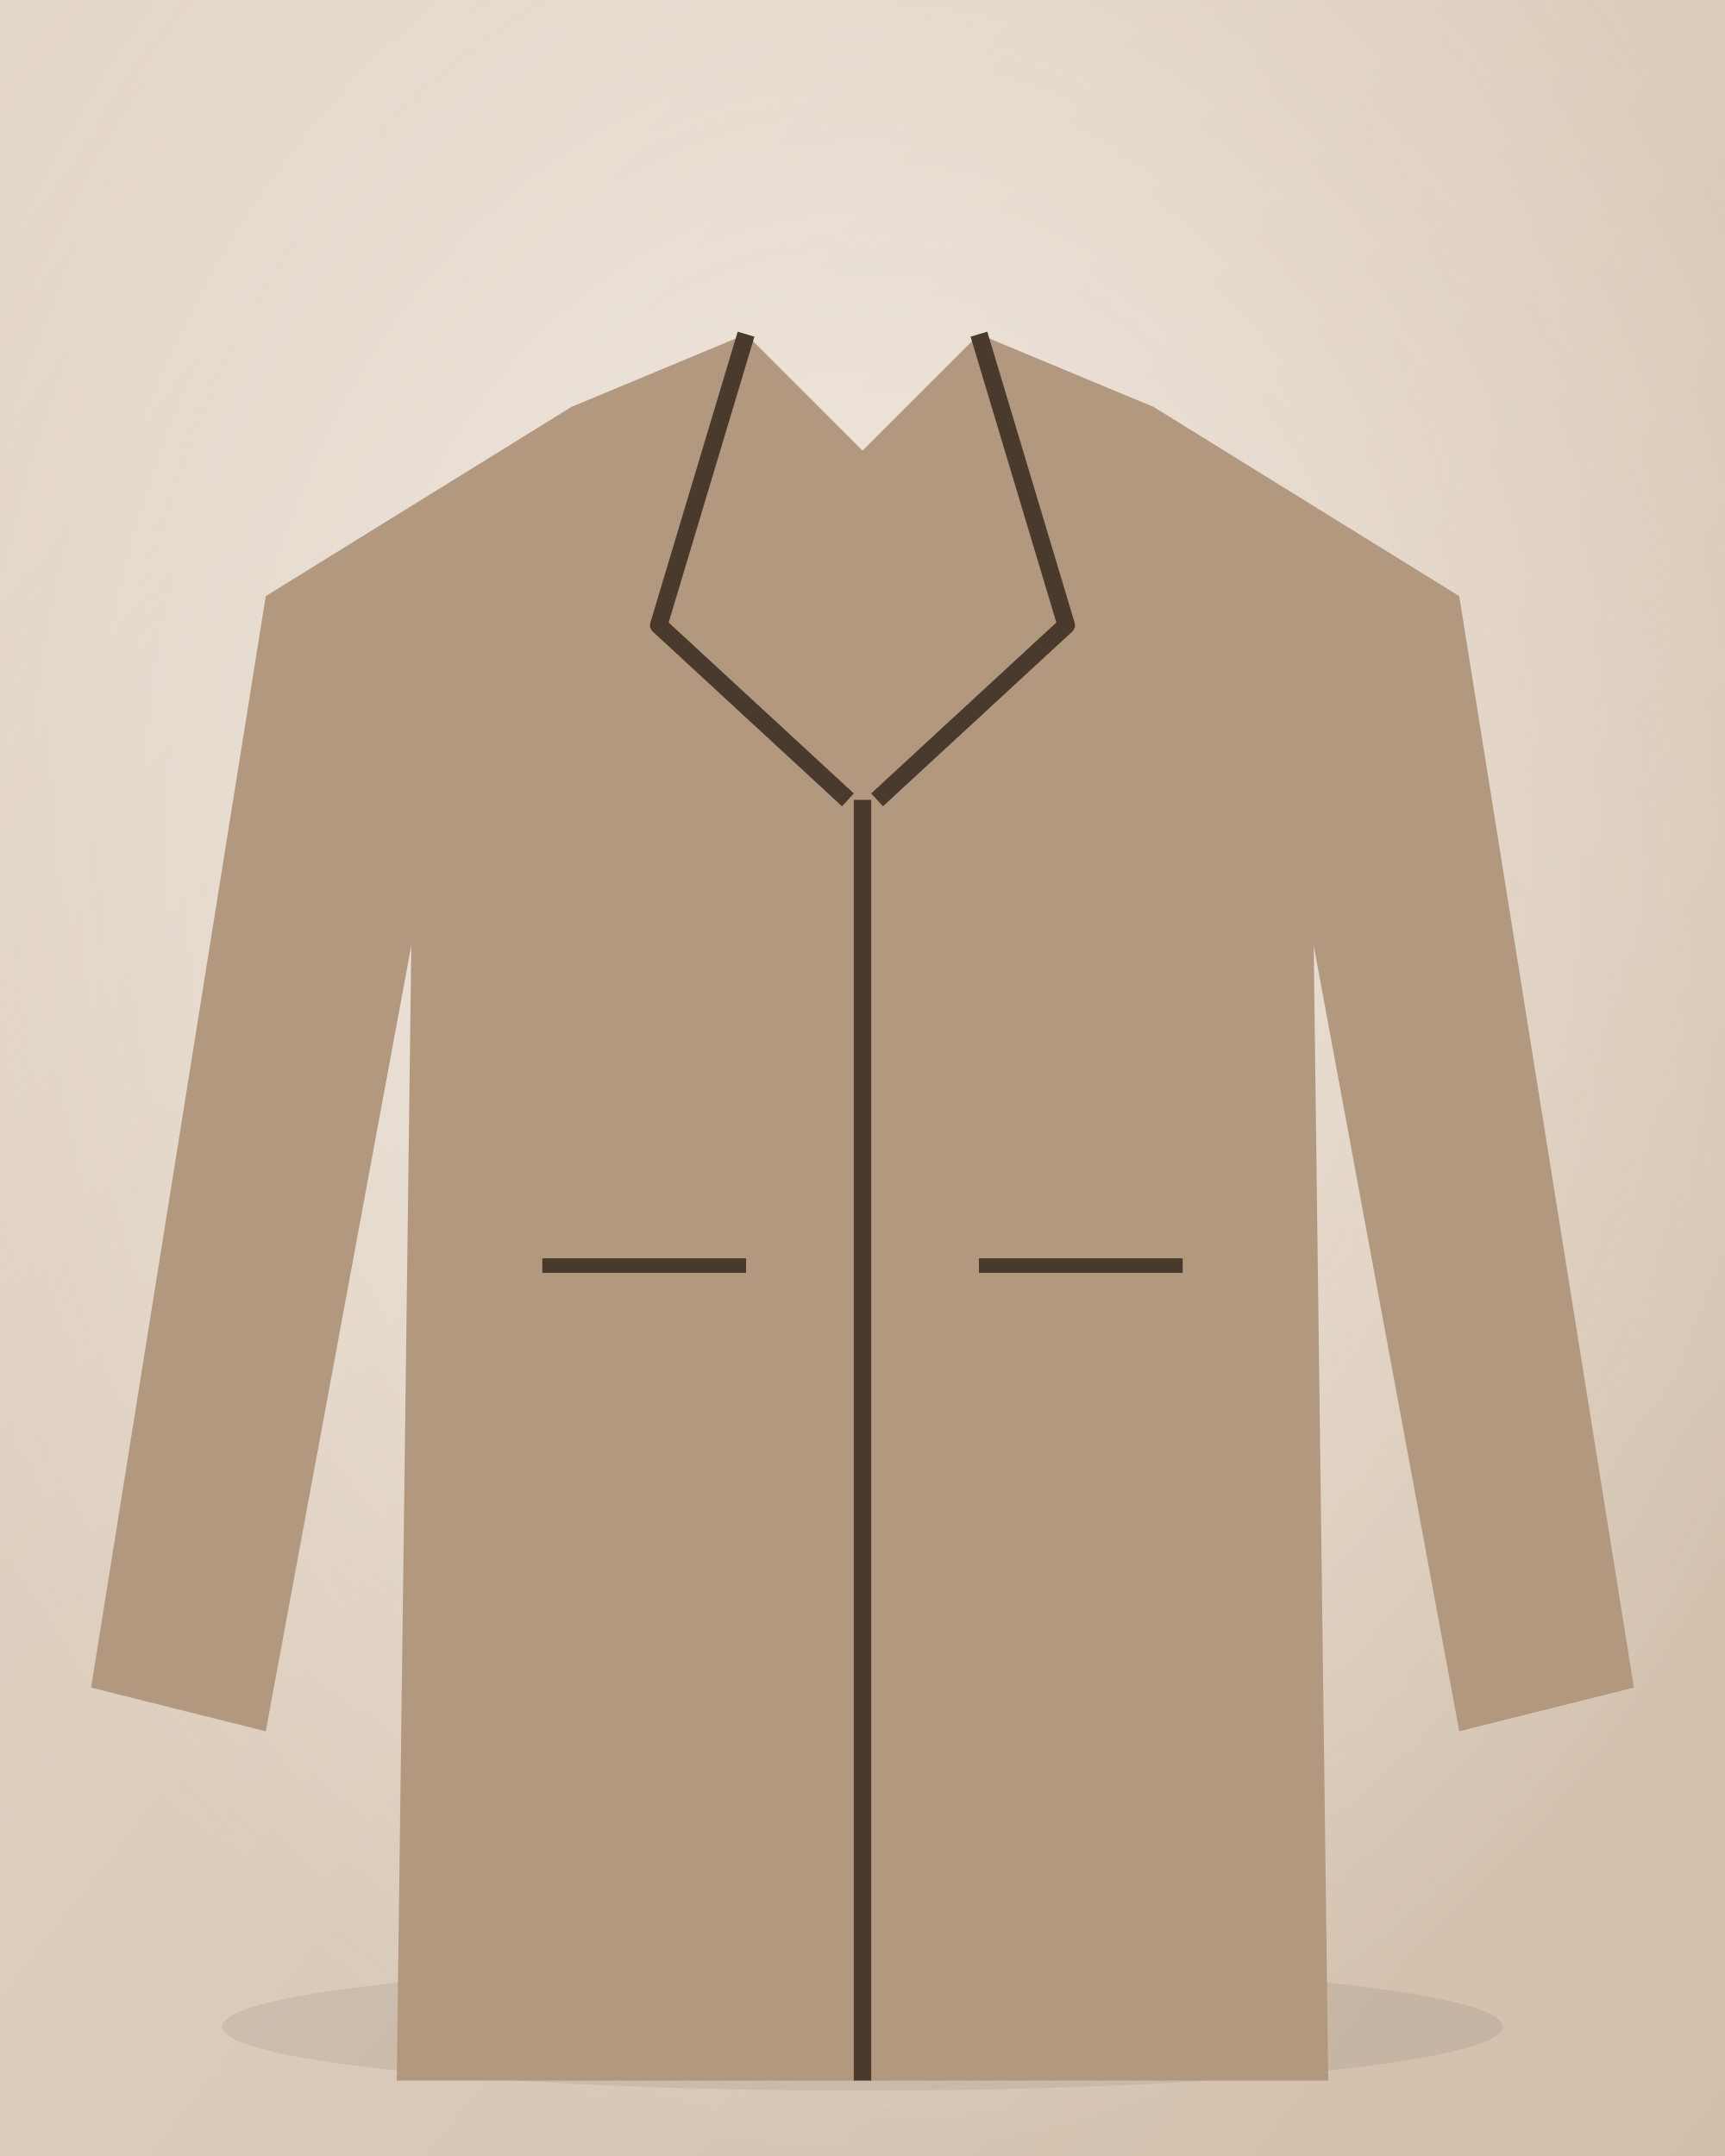
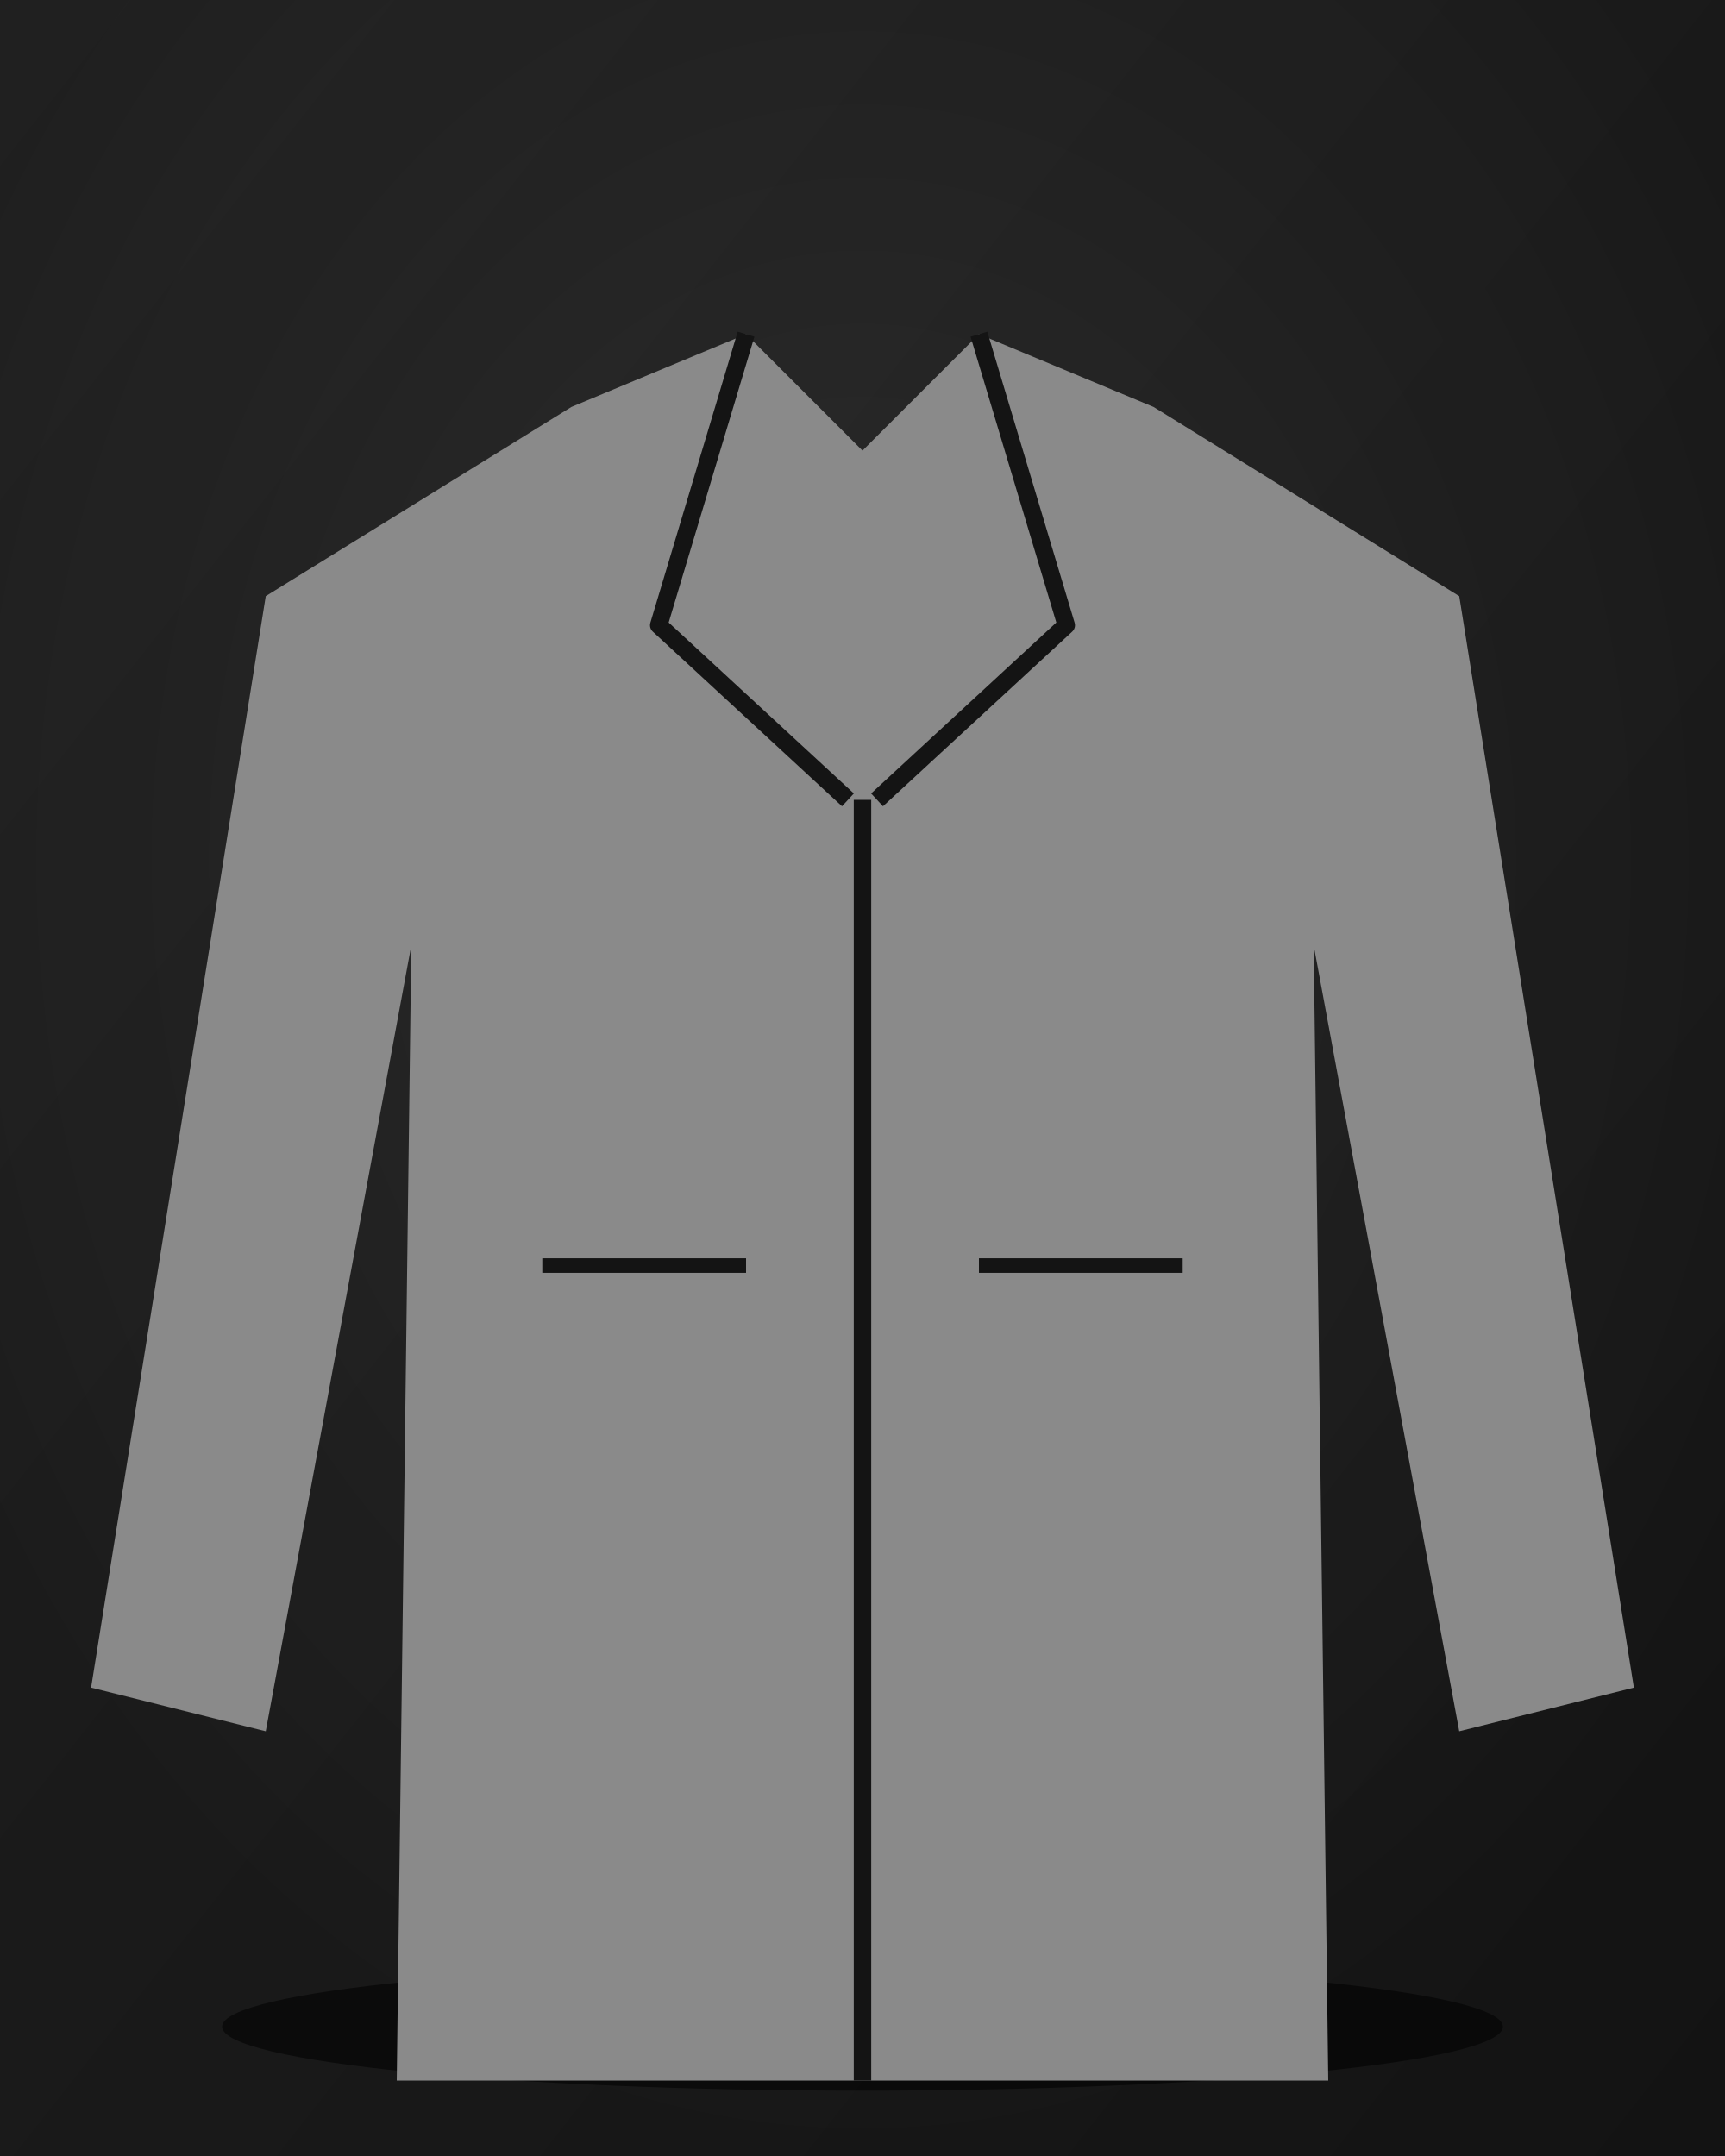
<svg xmlns="http://www.w3.org/2000/svg" viewBox="0 0 800 1000" width="800" height="1000">
  <defs>
    <linearGradient id="bg" x1="0" y1="0" x2="1" y2="1">
-       <stop offset="0" stop-color="#E4D8CB" />
-       <stop offset="1" stop-color="#D2BFAB" />
+       <stop offset="0" stop-color="#202020" />
+       <stop offset="1" stop-color="#131313" />
    </linearGradient>
    <radialGradient id="glow" cx="0.5" cy="0.4" r="0.6">
-       <stop offset="0" stop-color="#F7F2EC" stop-opacity="0.8" />
-       <stop offset="1" stop-color="#F7F2EC" stop-opacity="0" />
+       <stop offset="0" stop-color="#FFFFFF" stop-opacity="0.07" />
+       <stop offset="1" stop-color="#FFFFFF" stop-opacity="0" />
    </radialGradient>
  </defs>
  <rect width="800" height="1000" fill="url(#bg)" />
  <rect width="800" height="1000" fill="url(#glow)" />
-   <ellipse cx="400" cy="940" rx="297" ry="29.7" fill="#4A3A2E" opacity="0.10" />
+   <ellipse cx="400" cy="940" rx="297" ry="29.7" fill="#000000" opacity="0.55" />
  <g transform="translate(0 60) translate(400 500) scale(1.35) translate(-400 -500)">
-     <path fill="#B39880" d="M300 225 L360 200 L400 240 L440 200 L500 225 L605 290 L665 665 L605 680 L555 410 L560 800 L240 800 L245 410 L195 680 L135 665 L195 290 Z" />
-     <path fill="none" stroke="#4A3A2E" stroke-width="6" stroke-linejoin="round" d="M360 200 L330 300 L395 360 M440 200 L470 300 L405 360" />
-     <path stroke="#4A3A2E" stroke-width="6" d="M400 360 L400 800" />
-     <path fill="none" stroke="#4A3A2E" stroke-width="5" d="M290 520 L360 520 M440 520 L510 520" />
+     <path fill="#8A8A8A" d="M300 225 L360 200 L400 240 L440 200 L500 225 L605 290 L665 665 L605 680 L555 410 L560 800 L240 800 L245 410 L195 680 L135 665 L195 290 Z" />
+     <path fill="none" stroke="#141414" stroke-width="6" stroke-linejoin="round" d="M360 200 L330 300 L395 360 M440 200 L470 300 L405 360" />
+     <path stroke="#141414" stroke-width="6" d="M400 360 L400 800" />
+     <path fill="none" stroke="#141414" stroke-width="5" d="M290 520 L360 520 M440 520 L510 520" />
  </g>
</svg>
